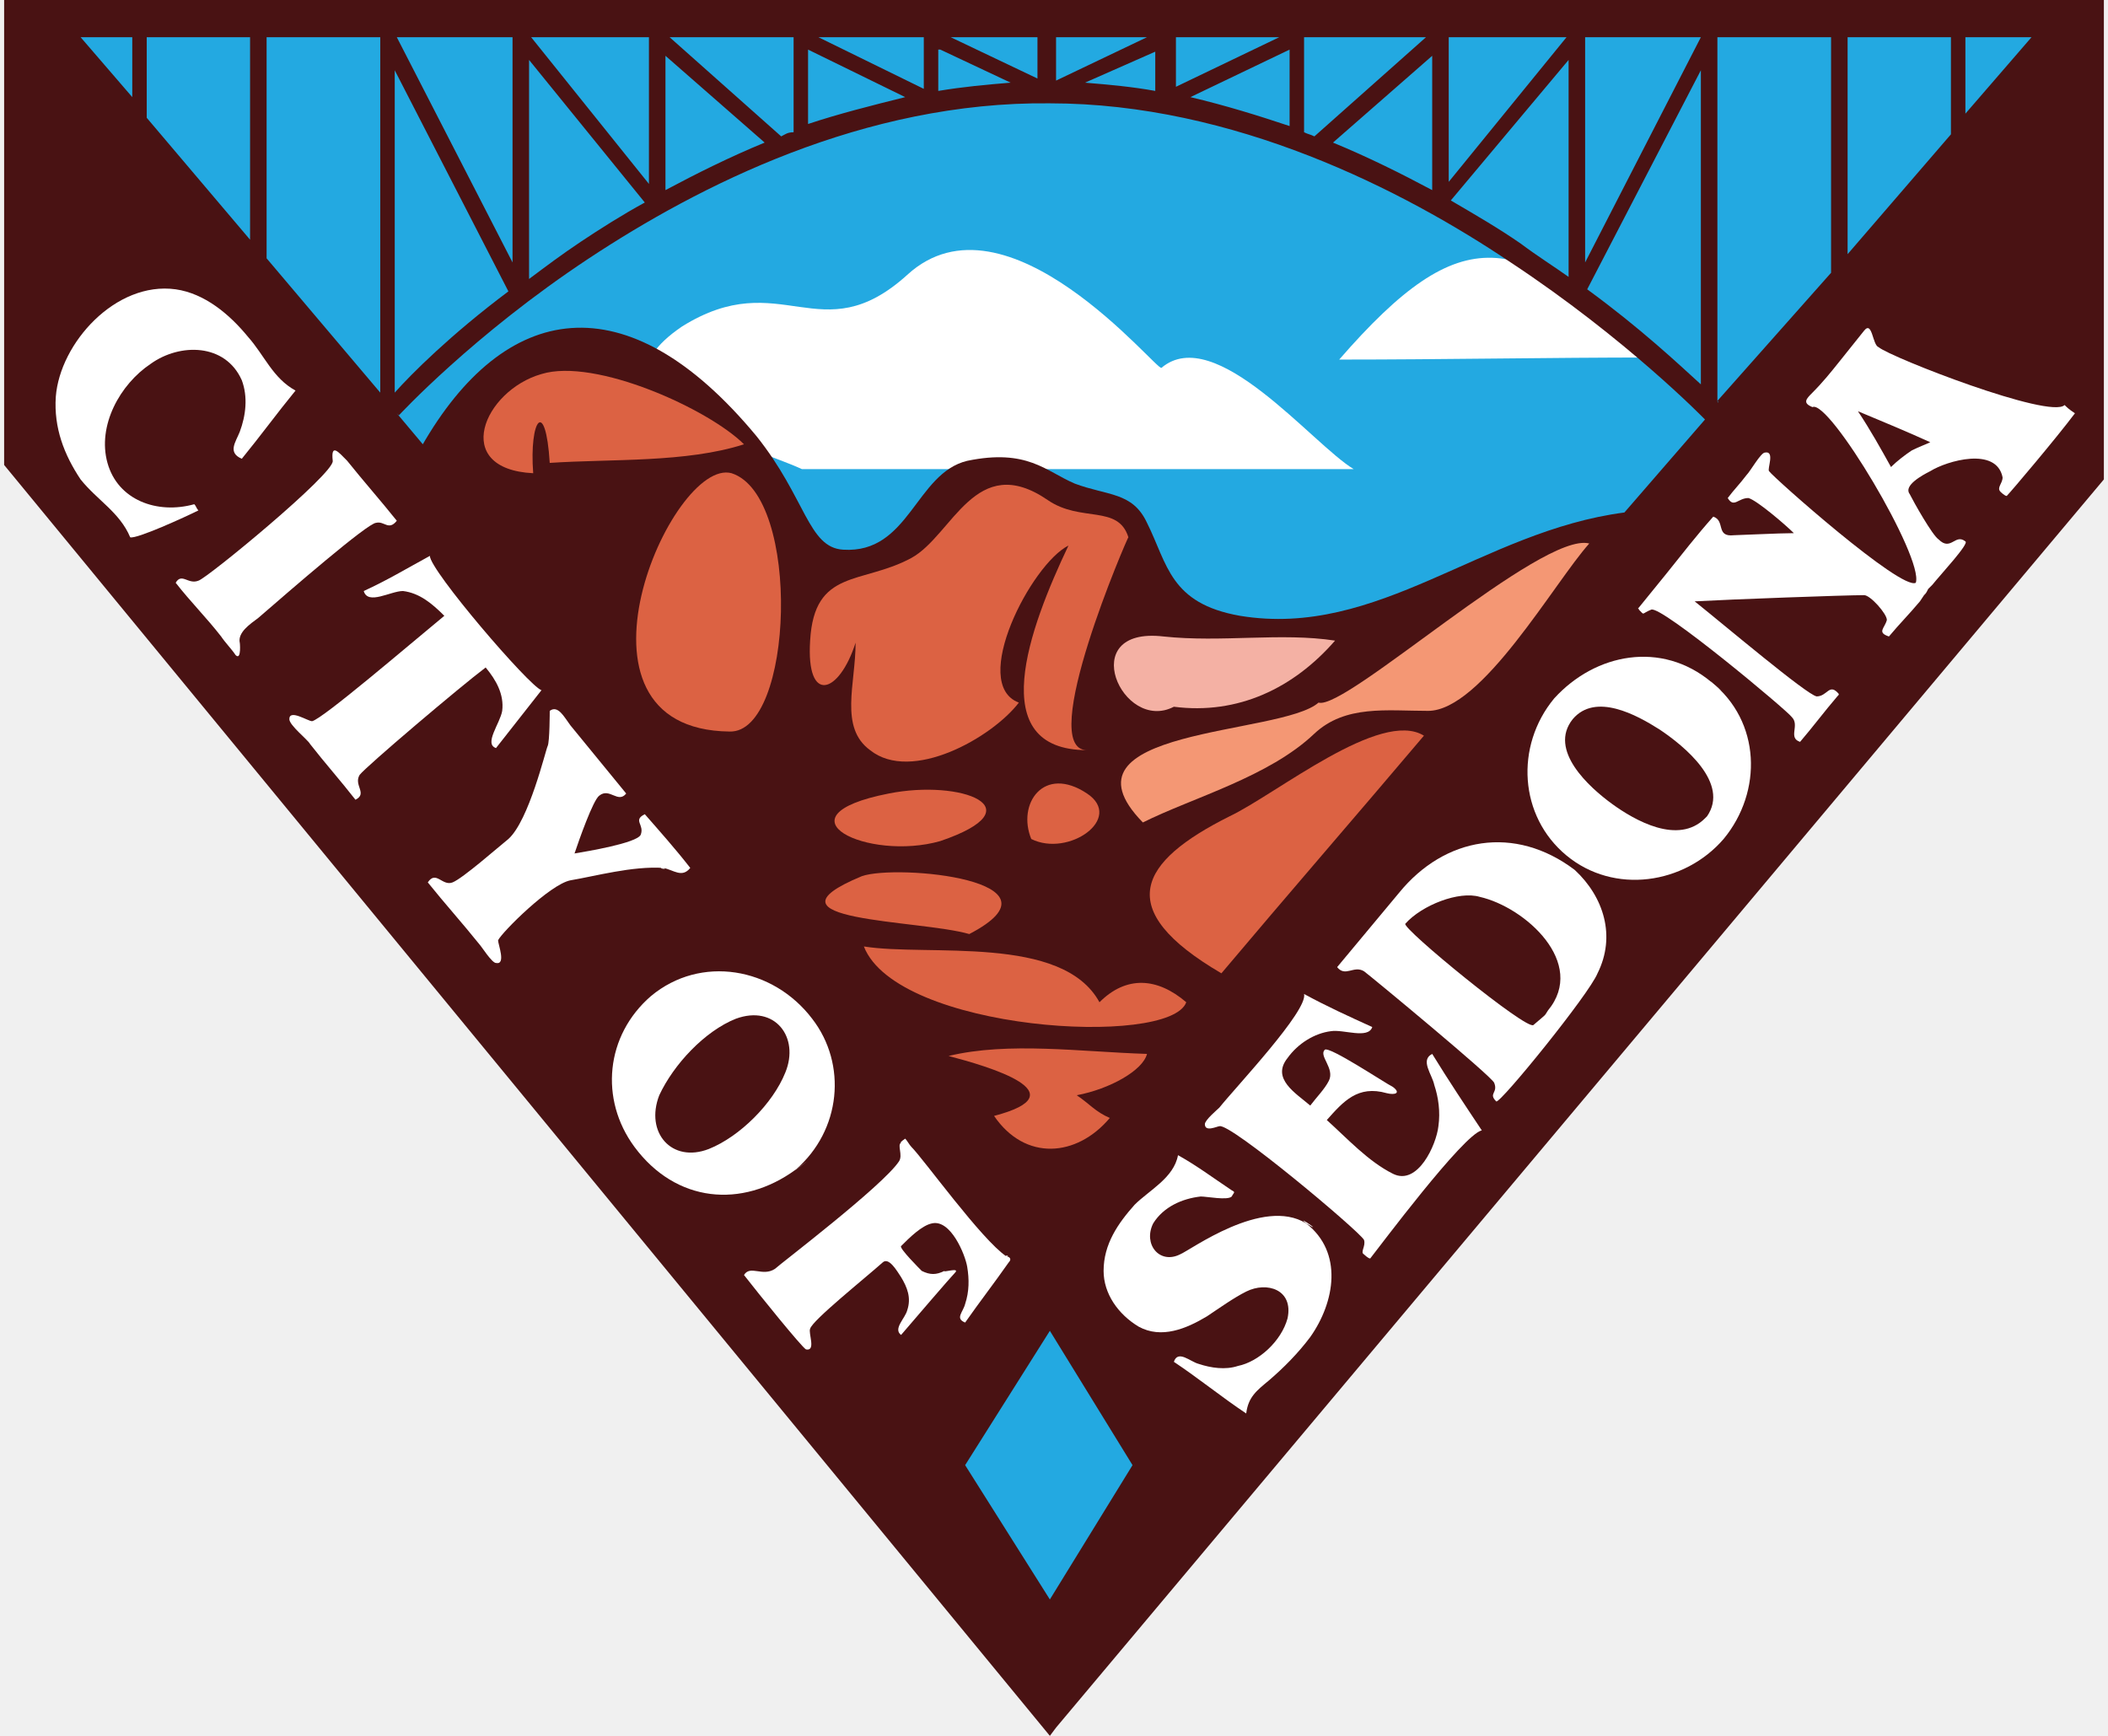
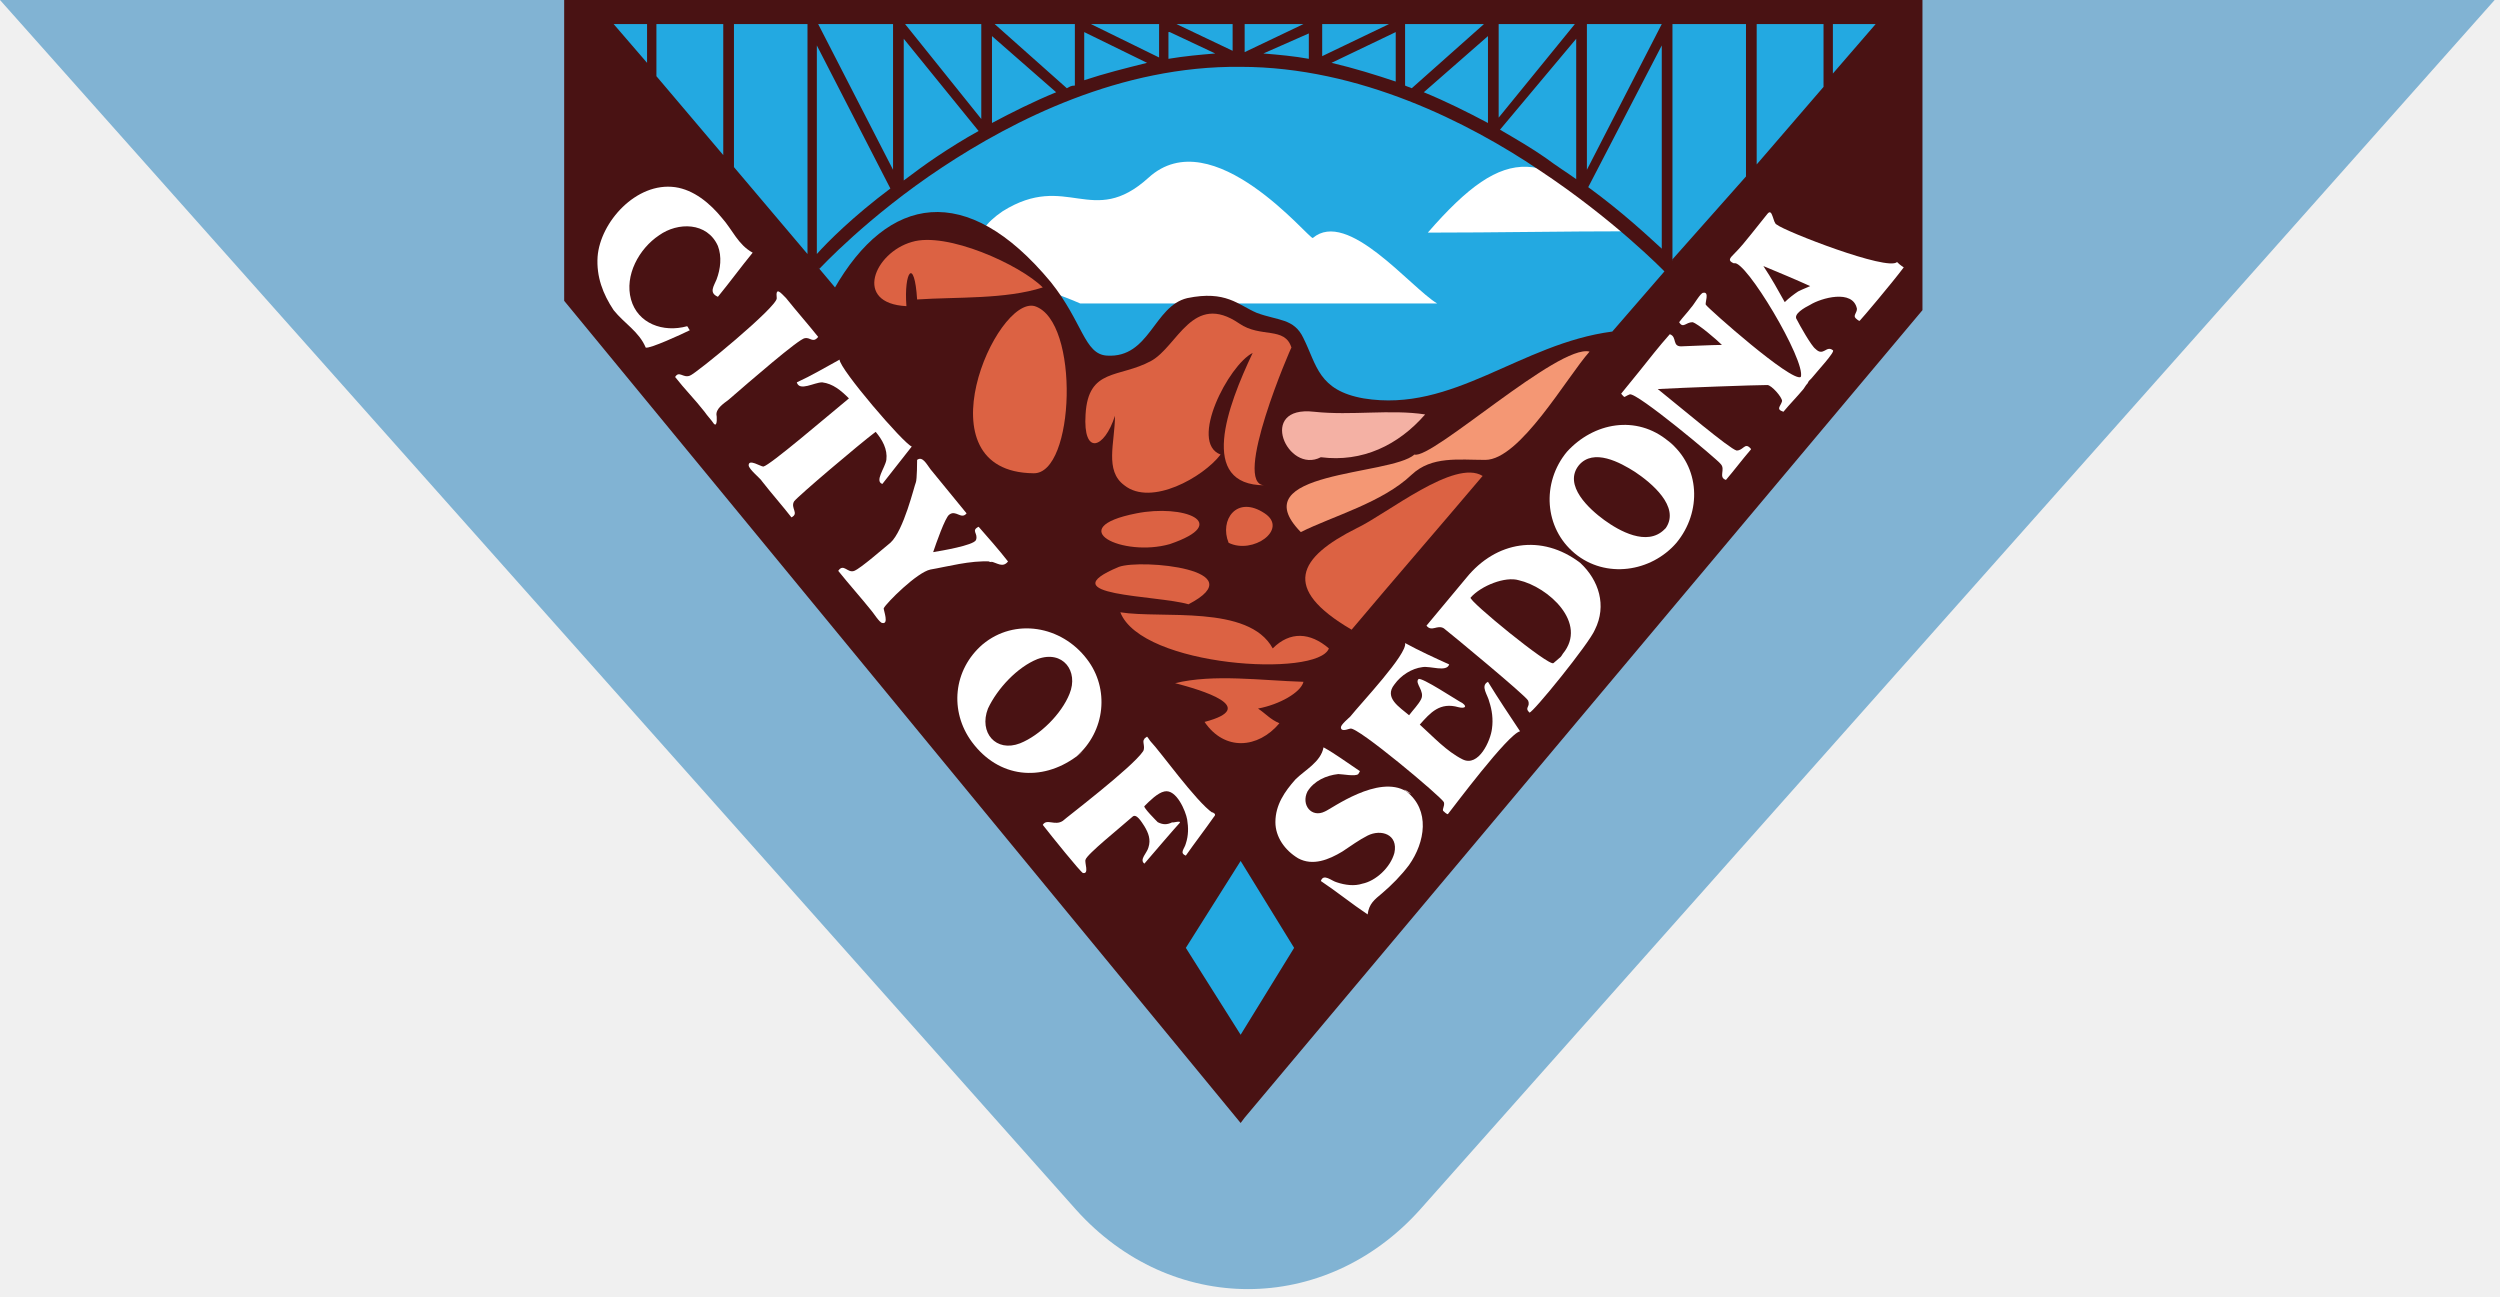
- <svg xmlns="http://www.w3.org/2000/svg" width="102" height="84" viewBox="0 0 102 84" fill="none">
-   <path d="M1.2 0.7L50.8 59.1L100.1 1.1L1.2 0.7Z" fill="#23A9E1" />
-   <path d="M80 17.3C74.9 17.3 69.9 17.4 64.8 17.4C70.8 10.5 73.5 11.2 80 17.3Z" fill="white" />
-   <path d="M38.8 22.7C47.7 22.7 56.6 22.7 65.5 22.7C63.5 21.5 58.8 15.6 56.2 17.8C56 18 48.7 8.9 43.9 13.3C39.7 17.1 37.8 12.8 33 15.8C27.7 19.4 36.2 21.5 38.8 22.7Z" fill="white" />
-   <path d="M51.1 0H0.2V22.5L50.8 84L51.1 83.6L101.8 23.2V0H51.1ZM12.9 1.8H18.4V19L12.9 12.5V1.8ZM12.1 11.6L7.1 5.7V1.8H12.1V11.6ZM31.4 8.9L25.7 1.8H31.4V8.9ZM24.8 12.7L19.2 1.8H24.8V12.7ZM19.1 3.4L24.6 14.1C21.8 16.2 19.9 18.1 19.1 19V3.4ZM25.6 2.9L31.2 9.8C30.1 10.4 29 11.1 28.1 11.7C27.2 12.3 26.4 12.9 25.6 13.5V2.9ZM32.2 2.7L37 6.9C35.3 7.6 33.7 8.4 32.2 9.2V2.7ZM37.8 6.6L32.4 1.8H38.4V6.4C38.1 6.4 38 6.5 37.8 6.6ZM56.9 1.8H61.9L56.9 4.2V1.8ZM51.1 1.8H55.5L51.1 3.9V1.8ZM50.2 3.8L46 1.8H50.2V3.8ZM44.7 4.3L39.6 1.8H44.7V4.3ZM39.1 2.4L43.8 4.7C42.2 5.1 40.6 5.5 39.1 6V2.4ZM45.5 2.4L48.9 4C47.7 4.1 46.6 4.2 45.4 4.4V2.4H45.5ZM55.9 2.5V4.4C54.8 4.2 53.7 4.1 52.5 4L55.9 2.5ZM62.4 2.4V6.1C60.9 5.6 59.3 5.1 57.6 4.7L62.4 2.4ZM63.1 1.8H69L63.6 6.6C63.4 6.5 63.3 6.5 63.1 6.4V1.8ZM76.7 1.8H82.3L76.7 12.7V1.8ZM70.1 1.8H75.8L70.1 8.8V1.8ZM69.3 2.7V9.2C67.8 8.4 66.2 7.6 64.5 6.9L69.3 2.7ZM75.9 2.9V13.4C75.2 12.9 74.4 12.4 73.6 11.8C72.6 11.1 71.4 10.4 70.2 9.7L75.9 2.9ZM82.3 3.4V18.6C81.2 17.6 79.4 15.9 76.8 14L82.3 3.4ZM83.1 19.4V1.8H88.6V13.2L83.1 19.4C83.2 19.5 83.1 19.5 83.1 19.4ZM89.4 1.8H94.4V6.5L89.4 12.3V1.8ZM6.4 1.8V4.7L3.9 1.8H6.4ZM19.2 20L19.3 20.1C19.3 20.1 22.9 16.2 28.5 12.5C33.8 9 41.8 4.9 50.8 5C59.7 5 67.9 9.2 73.1 12.7C78.7 16.4 82.4 20.2 82.5 20.3L78.6 24.8C71.7 25.7 66.7 30.9 60 29.8C56.6 29.2 56.5 27.3 55.5 25.3C54.8 23.8 53.6 24 52 23.4C50.6 22.8 49.7 21.7 46.8 22.3C44.3 22.9 44 26.8 40.8 26.6C39.1 26.5 39 24.1 36.6 21.1C30.3 13.5 24.4 14.6 20.4 21.6L50.7 57.5L19.2 20ZM95.1 5.5V1.8H98.3L95.1 5.5Z" fill="#491213" />
-   <path d="M46.7 70.9L50.8 64.4L54.8 70.9L50.8 77.4L46.7 70.9Z" fill="#23A9E1" />
-   <path d="M23.5 32.3C24 32.9 24.4 33.6 24.3 34.4C24.2 35 23.4 36 24 36.2C24.7 35.3 25.5 34.3 26.2 33.4C25.6 33.2 20.8 27.6 20.8 26.9C19.7 27.5 18.7 28.1 17.6 28.6C17.8 29.3 18.9 28.6 19.5 28.6C20.3 28.7 20.9 29.2 21.5 29.8C19.8 31.2 15.6 34.8 15.1 34.9C14.9 34.9 14 34.3 14 34.8C14 35.1 14.9 35.8 15 36C15.7 36.9 16.5 37.8 17.2 38.7C17.8 38.4 17.1 38 17.4 37.5C17.7 37.1 22.3 33.2 23.5 32.3Z" fill="white" />
-   <path d="M18.2 25.3C18.6 25.2 18.8 25.7 19.2 25.2C18.4 24.2 17.6 23.3 16.8 22.3C16.4 21.9 16 21.4 16.1 22.3C16.2 22.9 10 28 9.6 28.1C9.1 28.3 8.8 27.7 8.5 28.2C9.2 29.1 10 29.9 10.7 30.8C10.9 31.1 11.2 31.4 11.4 31.7C11.7 32 11.6 31 11.6 31.1C11.5 30.6 12.1 30.2 12.5 29.9C14 28.6 17.8 25.3 18.2 25.3Z" fill="white" />
-   <path d="M9.4 24.4C7.6 24.9 5.7 24.2 5.2 22.4C4.7 20.6 5.8 18.6 7.3 17.6C8.7 16.6 10.9 16.6 11.7 18.4C12 19.2 11.9 20.1 11.6 20.9C11.4 21.4 11 21.9 11.7 22.2C12.6 21.1 13.4 20 14.3 18.9C13.2 18.3 12.8 17.2 12 16.3C11.1 15.2 9.9 14.2 8.5 14C5.6 13.6 2.9 16.6 2.7 19.2C2.6 20.7 3.1 22 3.9 23.2C4.7 24.2 5.8 24.8 6.3 26C6.6 26.1 9 25 9.6 24.7C9.5 24.6 9.5 24.5 9.4 24.4C8.7 24.6 9.4 24.4 9.4 24.4Z" fill="white" />
-   <path d="M48.7 60.8C47.5 60 44.7 56.1 44.1 55.5C44 55.4 43.9 55.2 43.8 55.1C43.8 55.1 43.5 55.3 43.6 55.3C43.4 55.4 43.7 55.9 43.5 56.2C42.7 57.4 37.7 61.2 37.5 61.4C36.9 61.8 36.3 61.2 36 61.7C36.7 62.6 38.8 65.2 39 65.3C39.5 65.4 39.1 64.5 39.2 64.3C39.3 63.9 41.8 61.9 42.7 61.1C43 60.8 43.4 61.5 43.6 61.8C43.9 62.3 44.1 62.8 43.9 63.4C43.8 63.8 43.2 64.3 43.6 64.6C44.2 63.9 46 61.8 46.2 61.6C46.5 61.3 45.6 61.6 45.7 61.5C45.3 61.7 45 61.7 44.6 61.5C44.5 61.4 43.5 60.4 43.6 60.3C44 59.9 44.6 59.3 45.1 59.2C46 59 46.7 60.7 46.8 61.3C46.9 61.9 46.9 62.5 46.7 63.1C46.6 63.5 46.2 63.8 46.7 64C47.4 63 48.1 62.1 48.8 61.1C49 60.9 48.8 60.8 48.7 60.8C48.6 60.7 48.9 60.8 48.7 60.8Z" fill="white" />
-   <path d="M38.5 56.6C40.7 54.7 41 51.5 39.3 49.3C37.4 46.8 33.9 46.2 31.5 48.2C29.3 50.1 29 53.2 30.7 55.5C32.7 58.2 35.9 58.5 38.5 56.6C39.7 55.7 38.4 56.7 38.5 56.6ZM38 51.9C37.4 53.4 35.8 55 34.3 55.6C32.5 56.3 31.2 54.8 31.9 53C32.6 51.5 34.1 49.9 35.6 49.3C37.5 48.6 38.7 50.2 38 51.9C37.6 52.8 38.1 51.7 38 51.9Z" fill="white" />
-   <path d="M32.1 42C32.6 42.1 33 42.5 33.4 42C32.7 41.1 31.9 40.2 31.2 39.4C30.6 39.7 31.2 39.9 31 40.4C30.8 40.8 28.4 41.2 27.8 41.3C28 40.7 28.7 38.7 29 38.5C29.5 38.1 29.9 38.9 30.3 38.4C29.4 37.3 28.5 36.2 27.6 35.1C27.3 34.7 27 34.1 26.6 34.4C26.6 34.4 26.6 35.9 26.5 36.1C26.4 36.3 25.6 39.7 24.6 40.6C24.1 41 22.4 42.5 21.9 42.7C21.4 42.9 21.1 42.1 20.7 42.7C21.5 43.7 22.4 44.7 23.2 45.7C23.3 45.8 23.8 46.6 24 46.6C24.5 46.7 24.1 45.7 24.1 45.5C24.3 45.1 26.6 42.8 27.6 42.6C28.8 42.4 30.6 41.9 32.1 42C32.4 42.1 31.7 42 32.1 42Z" fill="white" />
-   <path d="M25.8 22.9C21.8 22.7 23.4 18.9 26.2 18.1C28.8 17.3 34.3 19.8 36 21.5C33.2 22.4 29.6 22.2 26.6 22.4C26.4 19.2 25.6 20.3 25.8 22.9Z" fill="#DC6243" />
-   <path d="M35.3 35.4C26.7 35.3 32.5 22.1 35.4 22.9C38.8 24 38.4 35.5 35.3 35.4Z" fill="#DC6243" />
-   <path d="M41.4 31.1C40.6 33.6 39 34.1 39.2 31C39.4 27.5 41.7 28.3 44.1 27C46.1 25.9 47.2 21.8 50.7 24.2C52.3 25.3 54.1 24.4 54.6 26C54.6 25.9 50.1 36.3 52.6 36.3C47.6 36.3 49.8 30.4 51.7 26.4C49.9 27.3 46.9 33.1 49.3 34C48 35.7 44.1 37.9 42.1 36.3C40.6 35.2 41.4 33.1 41.4 31.1Z" fill="#DC6243" />
-   <path d="M45.5 40.7C42 41.7 37.4 39.5 43 38.4C46.5 37.7 50.2 39.1 45.5 40.7C45.6 40.7 45.4 40.7 45.5 40.7Z" fill="#DC6243" />
-   <path d="M49.9 40.6C49.2 38.9 50.5 37 52.6 38.4C54.4 39.6 51.7 41.5 49.9 40.6Z" fill="#DC6243" />
-   <path d="M46.9 45.2C44.5 44.5 36.4 44.6 41.7 42.4C43.4 41.8 51.9 42.6 46.9 45.2Z" fill="#DC6243" />
-   <path d="M57.4 48.5C56 47.3 54.5 47.2 53.2 48.5C51.4 45.2 44.9 46.3 41.8 45.8C43.4 49.9 56.6 50.7 57.4 48.5Z" fill="#DC6243" />
-   <path d="M55.5 51C52.3 50.9 48.8 50.4 45.9 51.1C47.8 51.6 52.3 52.9 48.1 54C49.6 56.2 52.1 56 53.7 54.1C53 53.8 52.7 53.4 52.1 53C53.7 52.7 55.3 51.8 55.5 51Z" fill="#DC6243" />
-   <path d="M59.1 47.1C53.8 44 55.1 41.7 59.5 39.5C61.8 38.4 66.8 34.3 68.9 35.6C65.6 39.5 62.3 43.3 59.1 47.1Z" fill="#DC6243" />
-   <path d="M55.3 39.8C50.8 35.2 62 35.6 63.8 34C65.1 34.4 74.6 25.7 76.9 26.3C75.2 28.2 71.7 34.4 69.1 34.4C67.1 34.4 65.1 34.1 63.6 35.5C61.4 37.6 57.7 38.6 55.3 39.8Z" fill="#F49774" />
-   <path d="M56.8 34.2C54.3 35.5 52 30.3 56.3 30.8C59.1 31.1 62 30.6 64.6 31C62.6 33.3 59.9 34.6 56.8 34.2Z" fill="#F4B1A4" />
-   <path d="M69.4 52.5C69.6 53.1 69.7 53.8 69.6 54.5C69.5 55.4 68.6 57.4 67.4 56.8C66.2 56.2 65.2 55.1 64.2 54.2C65 53.3 65.7 52.5 67.1 52.9C67.5 53 67.8 52.9 67.4 52.6C67 52.4 64.3 50.6 64.1 50.8C63.8 51.1 64.6 51.7 64.3 52.3C64.1 52.7 63.7 53.1 63.4 53.5C62.7 52.9 61.5 52.2 62.3 51.2C62.8 50.5 63.6 50 64.4 49.9C65 49.8 66.2 50.3 66.4 49.7C65.3 49.2 64.2 48.7 63.1 48.1C63.3 48.9 59.8 52.6 59 53.6C58.9 53.7 58.3 54.2 58.3 54.4C58.3 54.8 58.9 54.5 59 54.5C59.5 54.3 65.8 59.6 66 60C66.1 60.3 65.8 60.6 66 60.7C66 60.7 66.2 60.9 66.3 60.9C66.7 60.4 70.8 54.9 71.7 54.7C70.9 53.5 70.1 52.3 69.3 51C68.7 51.3 69.3 52 69.4 52.5Z" fill="white" />
-   <path d="M63.2 59.2C61.1 57.9 57.6 60.5 57.1 60.7C56.1 61.2 55.3 60.2 55.8 59.2C56.3 58.4 57.2 58 58.1 57.9C58.4 57.9 59.4 58.1 59.6 57.9C59.7 57.7 59.8 57.7 59.6 57.6C58.7 57 57.9 56.4 57 55.9C56.8 57 55.6 57.6 54.9 58.3C54.1 59.2 53.4 60.2 53.4 61.5C53.4 62.6 54.1 63.6 55.1 64.2C56.2 64.8 57.4 64.3 58.4 63.7C59 63.3 59.7 62.8 60.3 62.5C61.3 62 62.6 62.4 62.3 63.8C62 64.9 60.9 65.9 59.9 66.1C59.3 66.3 58.6 66.2 58 66C57.6 65.9 57 65.3 56.8 65.9C58 66.7 59.1 67.6 60.3 68.4C60.4 67.6 60.8 67.3 61.4 66.8C62.1 66.2 62.8 65.5 63.4 64.7C64.6 63 65 60.6 63.2 59.2Z" fill="white" />
-   <path d="M63.2 59.2C64.2 59.8 62.6 58.7 63.2 59.2V59.2Z" fill="white" />
-   <path d="M99.9 19.6C99.2 20.3 91.5 17.3 90.9 16.8C90.6 16.7 90.6 15.5 90.2 16C89.8 16.5 89.4 17 89 17.5C88.6 18 88.2 18.5 87.7 19C87.4 19.3 87.2 19.5 87.7 19.7C88.5 19.3 93.1 27 92.7 28.2C92 28.6 85.8 23.1 85.6 22.8C85.5 22.7 85.9 21.8 85.4 21.9C85.2 21.9 84.7 22.8 84.5 23C84.2 23.4 83.9 23.7 83.6 24.1C83.9 24.6 84.1 24.1 84.6 24.1C85 24.2 86.4 25.4 86.8 25.8C86.1 25.8 84.1 25.9 83.9 25.9C83 26 83.5 25.2 82.9 25C82.1 25.9 81.4 26.8 80.6 27.8C80.2 28.3 79.7 28.9 79.3 29.4C79.2 29.5 79.3 29.4 79.3 29.5C79.6 29.8 79.4 29.7 79.9 29.5C80.4 29.3 86.5 34.4 86.7 34.7C87.1 35.1 86.5 35.7 87.1 35.9C87.7 35.2 88.3 34.4 88.9 33.7C89 33.6 89 33.6 88.9 33.5C88.5 33.1 88.4 33.7 87.9 33.7C87.4 33.6 83.5 30.3 82 29.1C83.8 29 89.3 28.8 90.2 28.8C90.5 28.8 91.3 29.7 91.3 30C91.2 30.4 90.8 30.6 91.4 30.8C91.9 30.2 92.4 29.7 92.9 29.1L93.1 28.8C93.2 28.7 93.2 28.7 93.3 28.5L93.5 28.3C93.9 27.8 95.3 26.3 95.1 26.2C94.6 25.8 94.4 26.7 93.8 26.1C93.5 25.9 92.6 24.3 92.4 23.9C92.1 23.5 93 23 93.4 22.8C94.2 22.3 96.6 21.6 96.9 23.1C96.9 23.4 96.6 23.6 96.8 23.8C96.8 23.8 97 24 97.1 24C97.3 23.8 99.5 21.2 100.4 20C100.1 19.8 100 19.7 99.9 19.6ZM92.5 21.8C92.6 21.8 92.7 21.7 92.5 21.8C92.2 22 91.8 22.3 91.5 22.6C91 21.7 90.5 20.8 89.9 19.9C91.1 20.4 92.3 20.9 93.4 21.4C93.2 21.5 92.9 21.6 92.5 21.8Z" fill="white" />
-   <path d="M82.8 33C80.4 31 77.2 31.6 75.2 33.8C73.3 36.1 73.5 39.5 75.8 41.4C78.1 43.3 81.5 42.8 83.4 40.6C85.3 38.3 85.2 34.9 82.8 33ZM82.5 39.6C82.5 39.6 82.5 39.7 82.5 39.6C81.2 40.9 79.1 39.7 78 38.9C76.9 38.1 74.9 36.3 76.1 34.8C77.2 33.5 79.2 34.6 80.3 35.3C81.5 36.1 83.7 37.9 82.6 39.5C82.7 39.4 82.7 39.4 82.5 39.6Z" fill="white" />
-   <path d="M82.8 33C84 34 82.5 32.8 82.8 33V33Z" fill="white" />
-   <path d="M82.5 39.7C82.5 39.6 82.5 39.6 82.5 39.7C82.6 39.6 82.6 39.6 82.6 39.6C82.5 39.6 82.5 39.7 82.5 39.7Z" fill="white" />
-   <path d="M76.2 42.1C76.3 42.2 76.5 42.4 76.2 42.1C73.3 39.9 69.9 40.5 67.7 43.2C66.7 44.4 65.7 45.6 64.7 46.8C65.1 47.3 65.5 46.7 66 47C66.4 47.3 72.2 52.1 72.3 52.4C72.5 52.9 72 52.9 72.4 53.3C72.6 53.4 76.9 48.1 77.3 47.1C78.2 45.3 77.6 43.4 76.2 42.1ZM74.9 48.9C74.7 49.2 74.9 49 74.2 49.6C73.9 49.9 67.8 44.9 68 44.7C68.8 43.8 70.6 43.1 71.6 43.4C73.8 43.9 76.8 46.6 74.9 48.9Z" fill="white" />
+ <svg xmlns="http://www.w3.org/2000/svg" width="187" height="97" viewBox="0 0 187 97" fill="none">
+   <path d="M186.6 0H0L80.5 90.5C87.6 98.4 99.1 98.4 106.2 90.5L186.6 0Z" fill="#81B3D3" />
+   <path d="M43.2 0.7L92.8 59.1L142.1 1.1L43.2 0.7Z" fill="#23A9E1" />
+   <path d="M122 17.3C116.9 17.3 111.9 17.4 106.8 17.4C112.8 10.5 115.5 11.2 122 17.3Z" fill="white" />
+   <path d="M80.8 22.7C89.7 22.7 98.6 22.7 107.5 22.7C105.5 21.5 100.8 15.6 98.2 17.8C98 18 90.7 8.9 85.9 13.3C81.7 17.1 79.8 12.8 75 15.8C69.7 19.4 78.2 21.5 80.8 22.7Z" fill="white" />
+   <path d="M93.1 0H42.2V22.5L92.8 84L93.1 83.6L143.8 23.2V0H93.1ZM54.9 1.8H60.4V19L54.9 12.5V1.8ZM54.1 11.6L49.1 5.7V1.8H54.1V11.6ZM73.4 8.9L67.7 1.8H73.4V8.9ZM66.8 12.7L61.2 1.8H66.8V12.7ZM61.1 3.4L66.6 14.1C63.8 16.2 61.9 18.1 61.1 19V3.4ZM67.6 2.9L73.2 9.8C72.1 10.4 71 11.1 70.1 11.7C69.2 12.3 68.4 12.9 67.6 13.5V2.9ZM74.2 2.7L79 6.9C77.3 7.6 75.7 8.4 74.2 9.2V2.7ZM79.8 6.6L74.4 1.8H80.4V6.4C80.1 6.4 80 6.5 79.8 6.6ZM98.9 1.8H103.9L98.9 4.2V1.8ZM93.1 1.8H97.5L93.1 3.9V1.8ZM92.2 3.8L88 1.8H92.2V3.8ZM86.7 4.3L81.6 1.8H86.7V4.3ZM81.1 2.4L85.8 4.7C84.2 5.1 82.6 5.5 81.1 6V2.4ZM87.5 2.4L90.9 4C89.7 4.1 88.6 4.2 87.4 4.4V2.4H87.5ZM97.9 2.5V4.4C96.8 4.2 95.7 4.1 94.5 4L97.9 2.5ZM104.4 2.4V6.1C102.9 5.6 101.3 5.1 99.6 4.7L104.4 2.4ZM105.1 1.8H111L105.6 6.6C105.4 6.5 105.3 6.5 105.1 6.4V1.8ZM118.7 1.8H124.3L118.7 12.7V1.8ZM112.1 1.8H117.8L112.1 8.8V1.8ZM111.3 2.7V9.2C109.8 8.4 108.2 7.6 106.5 6.9L111.3 2.7ZM117.9 2.9V13.4C117.2 12.9 116.4 12.4 115.6 11.8C114.6 11.1 113.4 10.4 112.2 9.7L117.9 2.9ZM124.3 3.4V18.6C123.2 17.6 121.4 15.9 118.8 14L124.3 3.4ZM125.1 19.4V1.8H130.6V13.2L125.1 19.4C125.2 19.5 125.1 19.5 125.1 19.4ZM131.4 1.8H136.4V6.5L131.4 12.3V1.8ZM48.4 1.8V4.7L45.9 1.8H48.4ZM61.2 20L61.3 20.1C61.3 20.1 64.9 16.2 70.5 12.5C75.8 9 83.8 4.9 92.8 5C101.7 5 109.9 9.2 115.1 12.7C120.7 16.4 124.4 20.2 124.5 20.3L120.6 24.8C113.7 25.7 108.7 30.9 102 29.8C98.6 29.2 98.5 27.3 97.5 25.3C96.8 23.8 95.6 24 94 23.4C92.6 22.8 91.7 21.7 88.8 22.3C86.3 22.9 86 26.8 82.8 26.6C81.1 26.5 81 24.1 78.6 21.1C72.3 13.5 66.4 14.6 62.4 21.6L92.7 57.5L61.2 20ZM137.1 5.5V1.8H140.3L137.1 5.5Z" fill="#491213" />
+   <path d="M88.7 70.9L92.8 64.4L96.8 70.9L92.8 77.4L88.7 70.9Z" fill="#23A9E1" />
+   <path d="M65.5 32.3C66 32.9 66.4 33.6 66.3 34.4C66.2 35 65.4 36 66 36.2C66.7 35.3 67.5 34.3 68.2 33.4C67.6 33.2 62.8 27.6 62.8 26.9C61.7 27.5 60.7 28.1 59.6 28.6C59.8 29.3 60.9 28.6 61.5 28.6C62.3 28.7 62.9 29.2 63.5 29.8C61.8 31.2 57.6 34.8 57.1 34.9C56.9 34.9 56 34.3 56 34.8C56 35.1 56.9 35.8 57 36C57.7 36.9 58.5 37.8 59.2 38.7C59.8 38.4 59.1 38 59.4 37.5C59.7 37.1 64.3 33.2 65.5 32.3Z" fill="white" />
+   <path d="M60.2 25.3C60.6 25.2 60.8 25.7 61.2 25.2C60.4 24.2 59.6 23.3 58.8 22.3C58.4 21.9 58 21.4 58.1 22.3C58.2 22.9 52 28 51.6 28.1C51.1 28.3 50.8 27.7 50.5 28.2C51.2 29.1 52 29.9 52.7 30.8C52.9 31.1 53.2 31.4 53.4 31.7C53.7 32 53.6 31 53.6 31.1C53.5 30.6 54.1 30.2 54.5 29.9C56 28.6 59.8 25.3 60.2 25.3Z" fill="white" />
+   <path d="M51.4 24.4C49.6 24.9 47.7 24.2 47.2 22.4C46.7 20.6 47.8 18.6 49.3 17.6C50.7 16.6 52.9 16.6 53.7 18.4C54 19.2 53.9 20.1 53.6 20.9C53.4 21.4 53 21.9 53.7 22.2C54.6 21.1 55.4 20 56.3 18.9C55.2 18.3 54.8 17.2 54 16.3C53.1 15.2 51.9 14.2 50.5 14C47.6 13.6 44.9 16.6 44.7 19.2C44.6 20.7 45.1 22 45.9 23.2C46.7 24.2 47.8 24.8 48.3 26C48.6 26.1 51 25 51.6 24.7C51.5 24.6 51.5 24.5 51.4 24.4C50.7 24.6 51.4 24.4 51.4 24.4Z" fill="white" />
+   <path d="M90.7 60.8C89.5 60 86.7 56.1 86.1 55.5C86 55.4 85.9 55.2 85.8 55.1C85.8 55.1 85.5 55.3 85.6 55.3C85.4 55.4 85.7 55.9 85.5 56.2C84.7 57.4 79.7 61.2 79.5 61.4C78.9 61.8 78.3 61.2 78 61.7C78.7 62.6 80.8 65.2 81 65.3C81.5 65.4 81.1 64.5 81.2 64.3C81.3 63.9 83.8 61.9 84.7 61.1C85 60.8 85.4 61.5 85.6 61.8C85.9 62.3 86.1 62.8 85.9 63.4C85.8 63.8 85.2 64.3 85.6 64.6C86.2 63.9 88 61.8 88.2 61.6C88.5 61.3 87.6 61.6 87.7 61.5C87.3 61.7 87 61.7 86.6 61.5C86.5 61.4 85.5 60.4 85.6 60.3C86 59.9 86.6 59.3 87.1 59.2C88 59 88.7 60.7 88.8 61.3C88.9 61.9 88.9 62.5 88.7 63.1C88.6 63.5 88.2 63.8 88.7 64C89.4 63 90.1 62.1 90.8 61.1C91 60.9 90.8 60.8 90.7 60.8C90.6 60.7 90.9 60.8 90.7 60.8Z" fill="white" />
+   <path d="M80.5 56.6C82.7 54.7 83 51.5 81.3 49.3C79.4 46.8 75.9 46.2 73.5 48.2C71.3 50.1 71 53.2 72.7 55.5C74.7 58.2 77.9 58.5 80.5 56.6C81.7 55.7 80.4 56.7 80.5 56.6ZM80 51.9C79.4 53.4 77.8 55 76.3 55.6C74.5 56.3 73.2 54.8 73.9 53C74.6 51.5 76.1 49.9 77.6 49.3C79.5 48.6 80.7 50.2 80 51.9C79.6 52.8 80.1 51.7 80 51.9Z" fill="white" />
+   <path d="M74.1 42C74.6 42.1 75 42.5 75.4 42C74.7 41.1 73.9 40.2 73.2 39.4C72.6 39.7 73.2 39.9 73 40.4C72.8 40.8 70.4 41.2 69.8 41.3C70 40.7 70.7 38.7 71 38.5C71.5 38.1 71.9 38.9 72.3 38.4C71.4 37.3 70.5 36.2 69.6 35.1C69.3 34.7 69 34.1 68.6 34.4C68.6 34.4 68.6 35.9 68.5 36.1C68.4 36.3 67.6 39.7 66.6 40.6C66.1 41 64.4 42.5 63.9 42.7C63.4 42.9 63.1 42.1 62.7 42.7C63.5 43.7 64.4 44.7 65.2 45.7C65.3 45.8 65.8 46.6 66 46.6C66.5 46.7 66.1 45.7 66.1 45.5C66.3 45.1 68.6 42.8 69.6 42.6C70.8 42.4 72.6 41.9 74.1 42C74.4 42.1 73.7 42 74.1 42Z" fill="white" />
+   <path d="M67.8 22.9C63.8 22.7 65.4 18.9 68.2 18.1C70.8 17.3 76.3 19.8 78 21.5C75.2 22.4 71.6 22.2 68.6 22.4C68.4 19.2 67.6 20.3 67.8 22.9Z" fill="#DC6243" />
+   <path d="M77.3 35.4C68.7 35.3 74.5 22.1 77.4 22.9C80.8 24 80.4 35.5 77.3 35.4Z" fill="#DC6243" />
+   <path d="M83.4 31.1C82.6 33.6 81 34.1 81.2 31C81.4 27.5 83.7 28.3 86.1 27C88.1 25.9 89.2 21.8 92.7 24.2C94.3 25.3 96.1 24.4 96.6 26C96.6 25.9 92.1 36.3 94.6 36.3C89.6 36.3 91.8 30.4 93.7 26.4C91.9 27.3 88.9 33.1 91.3 34C90 35.7 86.1 37.9 84.1 36.3C82.6 35.2 83.4 33.1 83.4 31.1Z" fill="#DC6243" />
+   <path d="M87.5 40.7C84 41.7 79.4 39.5 85 38.4C88.5 37.7 92.2 39.1 87.5 40.7C87.6 40.7 87.4 40.7 87.5 40.7Z" fill="#DC6243" />
+   <path d="M91.9 40.6C91.2 38.9 92.5 37 94.6 38.4C96.4 39.6 93.7 41.5 91.9 40.6Z" fill="#DC6243" />
+   <path d="M88.9 45.2C86.5 44.5 78.4 44.6 83.7 42.4C85.4 41.8 93.9 42.6 88.9 45.2Z" fill="#DC6243" />
+   <path d="M99.4 48.5C98 47.3 96.5 47.2 95.2 48.5C93.4 45.2 86.9 46.3 83.8 45.8C85.4 49.9 98.6 50.7 99.4 48.5Z" fill="#DC6243" />
+   <path d="M97.5 51C94.3 50.9 90.8 50.4 87.9 51.1C89.8 51.6 94.3 52.9 90.1 54C91.6 56.2 94.1 56 95.7 54.1C95 53.8 94.7 53.4 94.1 53C95.7 52.7 97.3 51.8 97.5 51Z" fill="#DC6243" />
+   <path d="M101.1 47.1C95.8 44 97.1 41.7 101.5 39.5C103.8 38.4 108.8 34.3 110.9 35.6C107.6 39.5 104.3 43.3 101.1 47.1Z" fill="#DC6243" />
+   <path d="M97.3 39.8C92.8 35.2 104 35.6 105.8 34C107.1 34.4 116.6 25.7 118.9 26.3C117.2 28.2 113.7 34.4 111.1 34.4C109.1 34.4 107.1 34.1 105.6 35.5C103.4 37.6 99.7 38.6 97.3 39.8Z" fill="#F49774" />
+   <path d="M98.8 34.2C96.3 35.5 94 30.3 98.3 30.8C101.1 31.1 104 30.6 106.6 31C104.6 33.3 101.9 34.6 98.8 34.2Z" fill="#F4B1A4" />
+   <path d="M111.4 52.5C111.6 53.1 111.7 53.8 111.6 54.5C111.5 55.4 110.6 57.4 109.4 56.8C108.2 56.2 107.2 55.1 106.2 54.2C107 53.3 107.7 52.5 109.1 52.9C109.5 53 109.8 52.9 109.4 52.6C109 52.4 106.3 50.6 106.1 50.8C105.8 51.1 106.6 51.7 106.3 52.3C106.1 52.7 105.7 53.1 105.4 53.5C104.7 52.9 103.5 52.2 104.3 51.2C104.8 50.5 105.6 50 106.4 49.9C107 49.8 108.2 50.3 108.4 49.7C107.3 49.2 106.2 48.7 105.1 48.1C105.3 48.9 101.8 52.6 101 53.6C100.9 53.7 100.3 54.2 100.3 54.4C100.3 54.8 100.9 54.5 101 54.5C101.5 54.3 107.8 59.6 108 60C108.1 60.3 107.8 60.6 108 60.7C108 60.7 108.2 60.9 108.3 60.9C108.7 60.4 112.8 54.9 113.7 54.7C112.9 53.5 112.1 52.3 111.3 51C110.7 51.3 111.3 52 111.4 52.5Z" fill="white" />
+   <path d="M105.2 59.2C103.1 57.9 99.6 60.5 99.1 60.7C98.1 61.2 97.3 60.2 97.8 59.2C98.3 58.4 99.2 58 100.1 57.9C100.4 57.9 101.4 58.1 101.6 57.9C101.7 57.7 101.8 57.7 101.6 57.6C100.7 57 99.9 56.4 99 55.9C98.8 57 97.6 57.6 96.9 58.3C96.1 59.2 95.4 60.2 95.4 61.5C95.4 62.6 96.1 63.6 97.1 64.2C98.2 64.8 99.4 64.3 100.4 63.7C101 63.3 101.7 62.8 102.3 62.5C103.3 62 104.6 62.4 104.3 63.8C104 64.9 102.9 65.9 101.9 66.1C101.3 66.3 100.6 66.2 100 66C99.6 65.9 99 65.3 98.8 65.9C100 66.7 101.1 67.6 102.3 68.4C102.4 67.6 102.8 67.3 103.4 66.8C104.1 66.2 104.8 65.5 105.4 64.7C106.6 63 107 60.6 105.2 59.2Z" fill="white" />
+   <path d="M105.2 59.2C106.2 59.8 104.6 58.7 105.2 59.2V59.2Z" fill="white" />
+   <path d="M141.9 19.6C141.2 20.3 133.5 17.3 132.9 16.8C132.6 16.7 132.6 15.5 132.2 16C131.8 16.5 131.4 17 131 17.5C130.6 18 130.2 18.5 129.7 19C129.4 19.3 129.2 19.5 129.7 19.7C130.5 19.3 135.1 27 134.7 28.2C134 28.6 127.8 23.1 127.6 22.8C127.5 22.7 127.9 21.8 127.4 21.9C127.2 21.9 126.7 22.8 126.5 23C126.2 23.4 125.9 23.7 125.6 24.1C125.9 24.6 126.1 24.1 126.6 24.1C127 24.2 128.4 25.4 128.8 25.8C128.1 25.8 126.1 25.9 125.9 25.9C125 26 125.5 25.2 124.9 25C124.1 25.9 123.4 26.8 122.6 27.8C122.2 28.3 121.7 28.9 121.3 29.4C121.2 29.5 121.3 29.4 121.3 29.5C121.6 29.8 121.4 29.7 121.9 29.5C122.4 29.3 128.5 34.4 128.7 34.7C129.1 35.1 128.5 35.7 129.1 35.9C129.7 35.2 130.3 34.4 130.9 33.7C131 33.6 131 33.6 130.9 33.5C130.5 33.1 130.4 33.7 129.9 33.7C129.4 33.6 125.5 30.3 124 29.1C125.8 29 131.3 28.8 132.2 28.8C132.5 28.8 133.3 29.7 133.3 30C133.2 30.4 132.8 30.6 133.4 30.8C133.9 30.2 134.4 29.7 134.9 29.1L135.1 28.8C135.2 28.7 135.2 28.7 135.3 28.5L135.5 28.3C135.9 27.8 137.3 26.3 137.1 26.2C136.6 25.8 136.4 26.7 135.8 26.1C135.5 25.9 134.6 24.3 134.4 23.9C134.1 23.5 135 23 135.4 22.8C136.2 22.3 138.6 21.6 138.9 23.1C138.9 23.4 138.6 23.6 138.8 23.8C138.8 23.8 139 24 139.1 24C139.3 23.8 141.5 21.2 142.4 20C142.1 19.8 142 19.7 141.9 19.6ZM134.5 21.8C134.6 21.8 134.7 21.7 134.5 21.8C134.2 22 133.8 22.3 133.5 22.6C133 21.7 132.5 20.8 131.9 19.9C133.1 20.4 134.3 20.9 135.4 21.4C135.2 21.5 134.9 21.6 134.5 21.8Z" fill="white" />
+   <path d="M124.8 33C122.4 31 119.2 31.6 117.2 33.8C115.3 36.1 115.5 39.5 117.8 41.4C120.1 43.3 123.5 42.8 125.4 40.6C127.3 38.3 127.2 34.9 124.8 33ZM124.5 39.6C124.5 39.6 124.5 39.7 124.5 39.6C123.2 40.9 121.1 39.7 120 38.9C118.9 38.1 116.9 36.3 118.1 34.8C119.2 33.5 121.2 34.6 122.3 35.3C123.5 36.1 125.7 37.9 124.6 39.5C124.7 39.4 124.7 39.4 124.5 39.6Z" fill="white" />
+   <path d="M124.8 33C126 34 124.5 32.8 124.8 33V33Z" fill="white" />
+   <path d="M124.5 39.7C124.5 39.6 124.5 39.6 124.5 39.7C124.6 39.6 124.6 39.6 124.6 39.6C124.5 39.6 124.5 39.7 124.5 39.7Z" fill="white" />
+   <path d="M118.2 42.1C118.3 42.2 118.5 42.4 118.2 42.1C115.3 39.9 111.9 40.5 109.7 43.2C108.7 44.4 107.7 45.6 106.7 46.8C107.1 47.3 107.5 46.7 108 47C108.4 47.3 114.2 52.1 114.3 52.4C114.5 52.9 114 52.9 114.4 53.3C114.6 53.4 118.9 48.1 119.3 47.1C120.2 45.3 119.6 43.4 118.2 42.1ZM116.9 48.9C116.7 49.2 116.9 49 116.2 49.6C115.9 49.9 109.8 44.9 110 44.7C110.8 43.8 112.6 43.1 113.6 43.4C115.8 43.9 118.8 46.6 116.9 48.9Z" fill="white" />
</svg>
